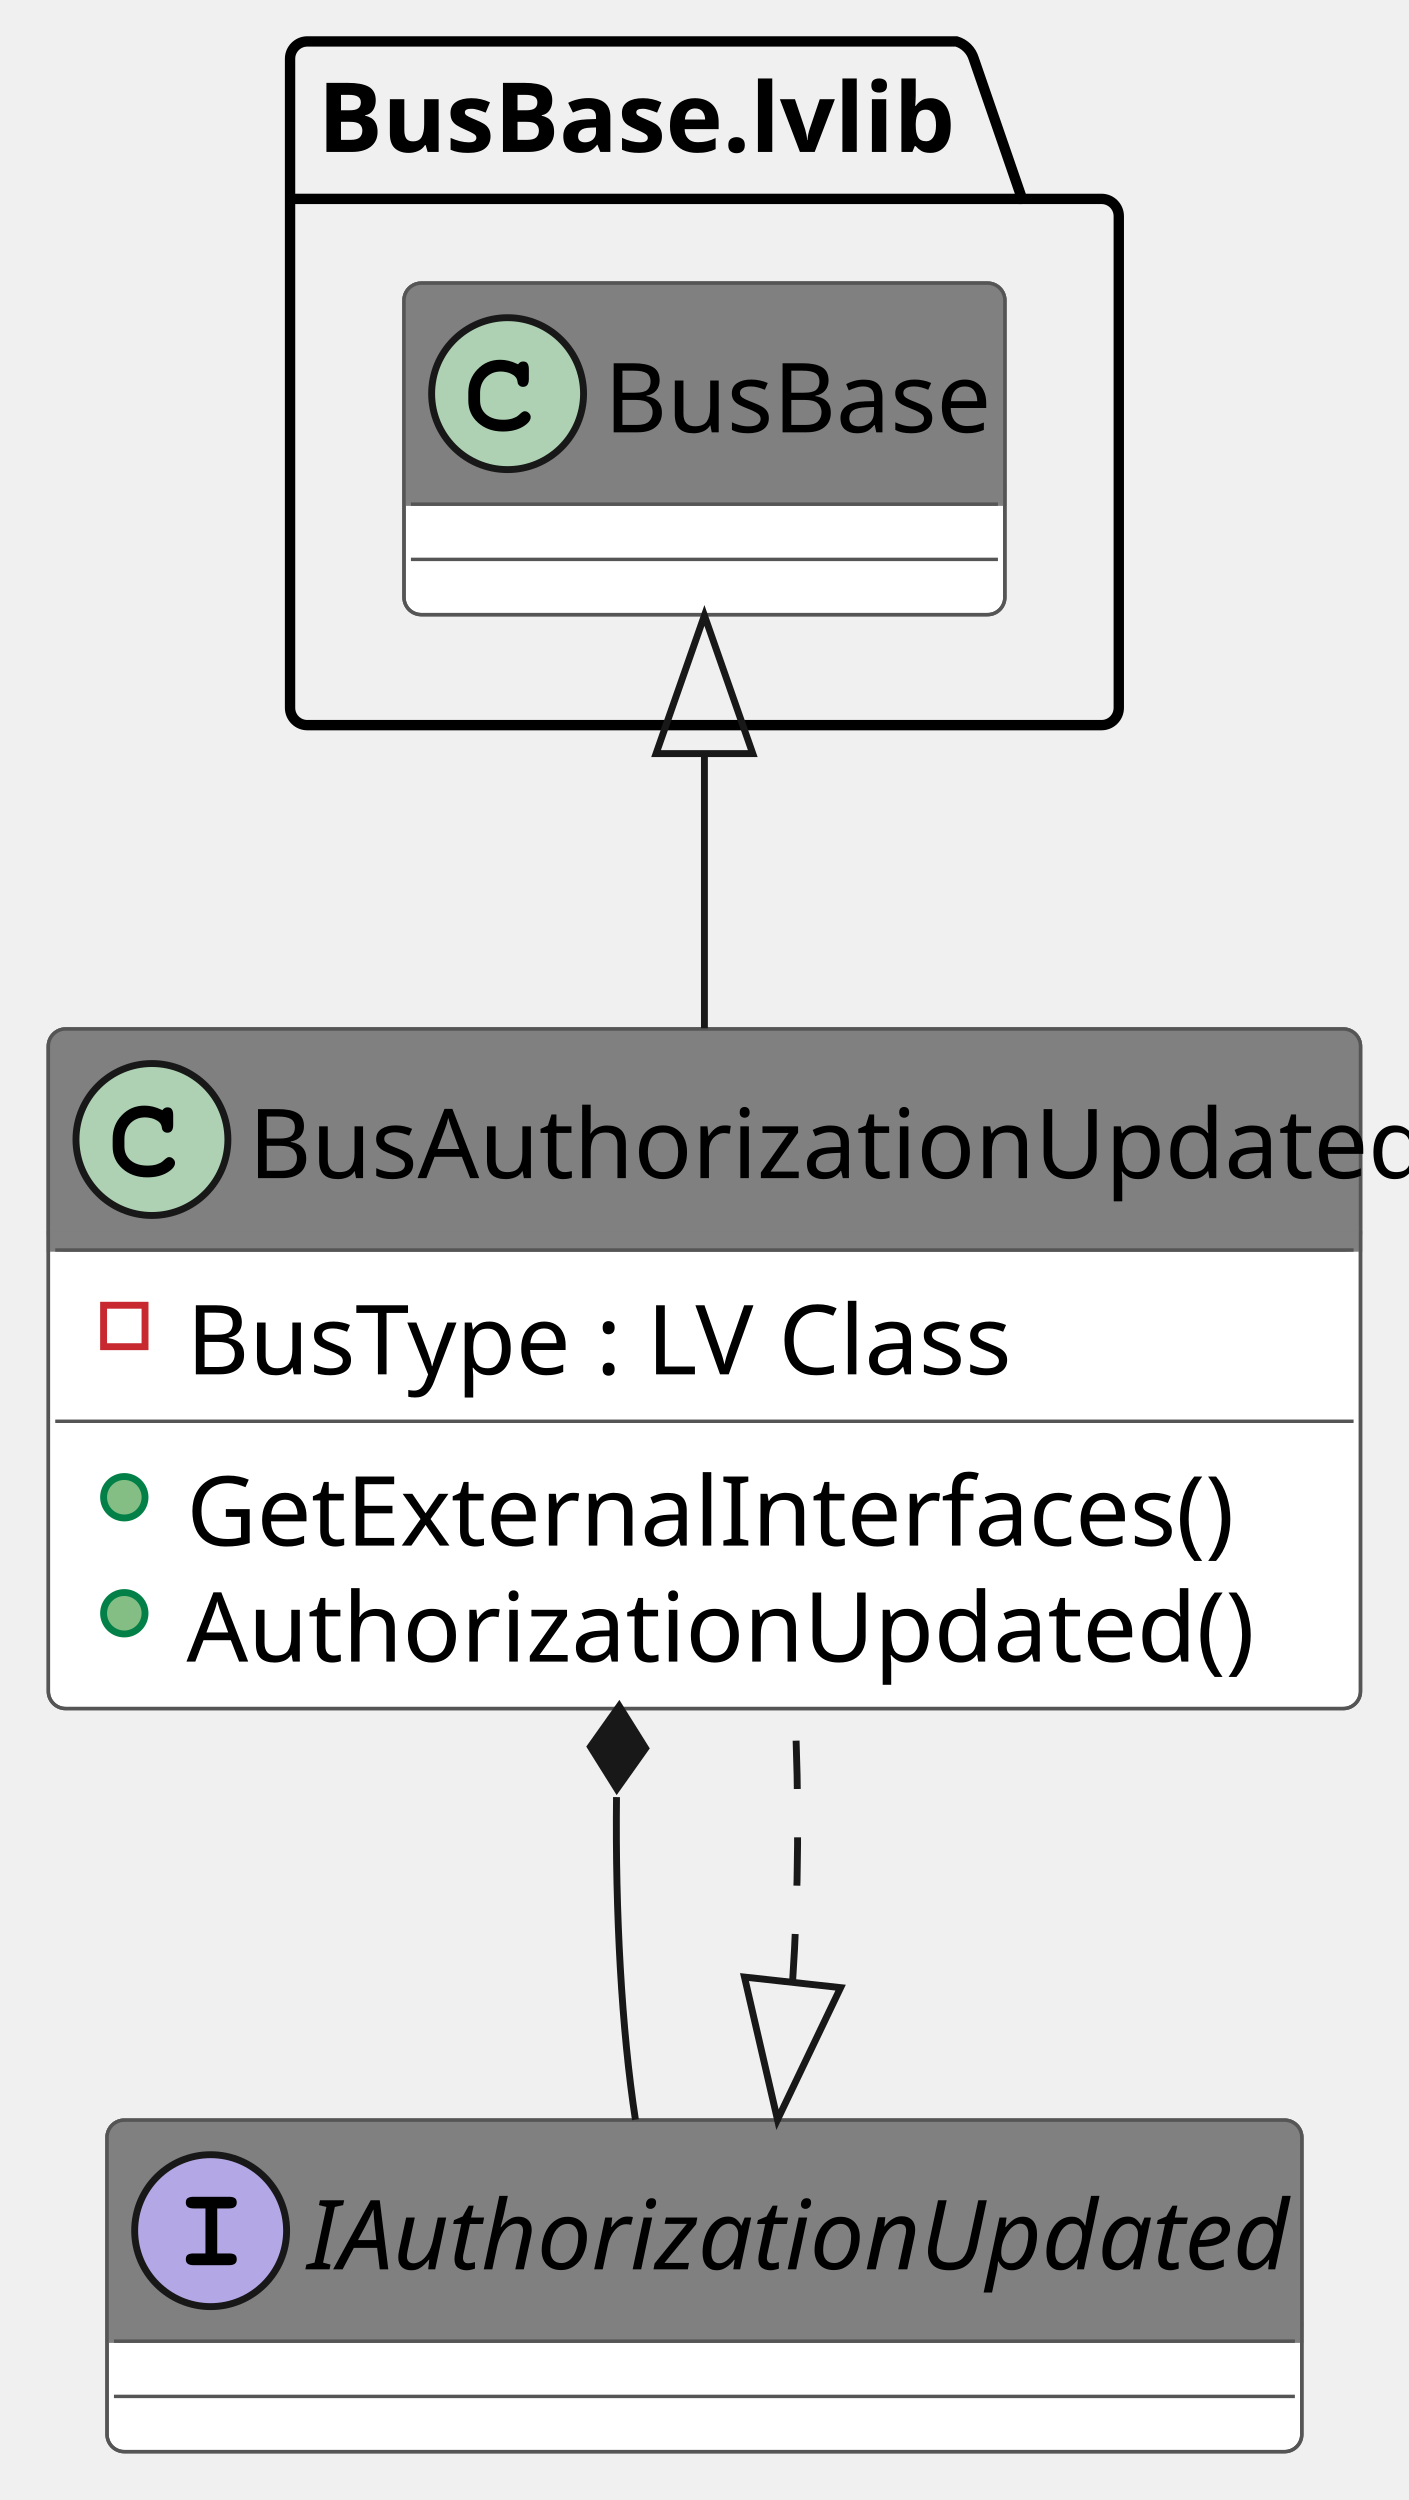
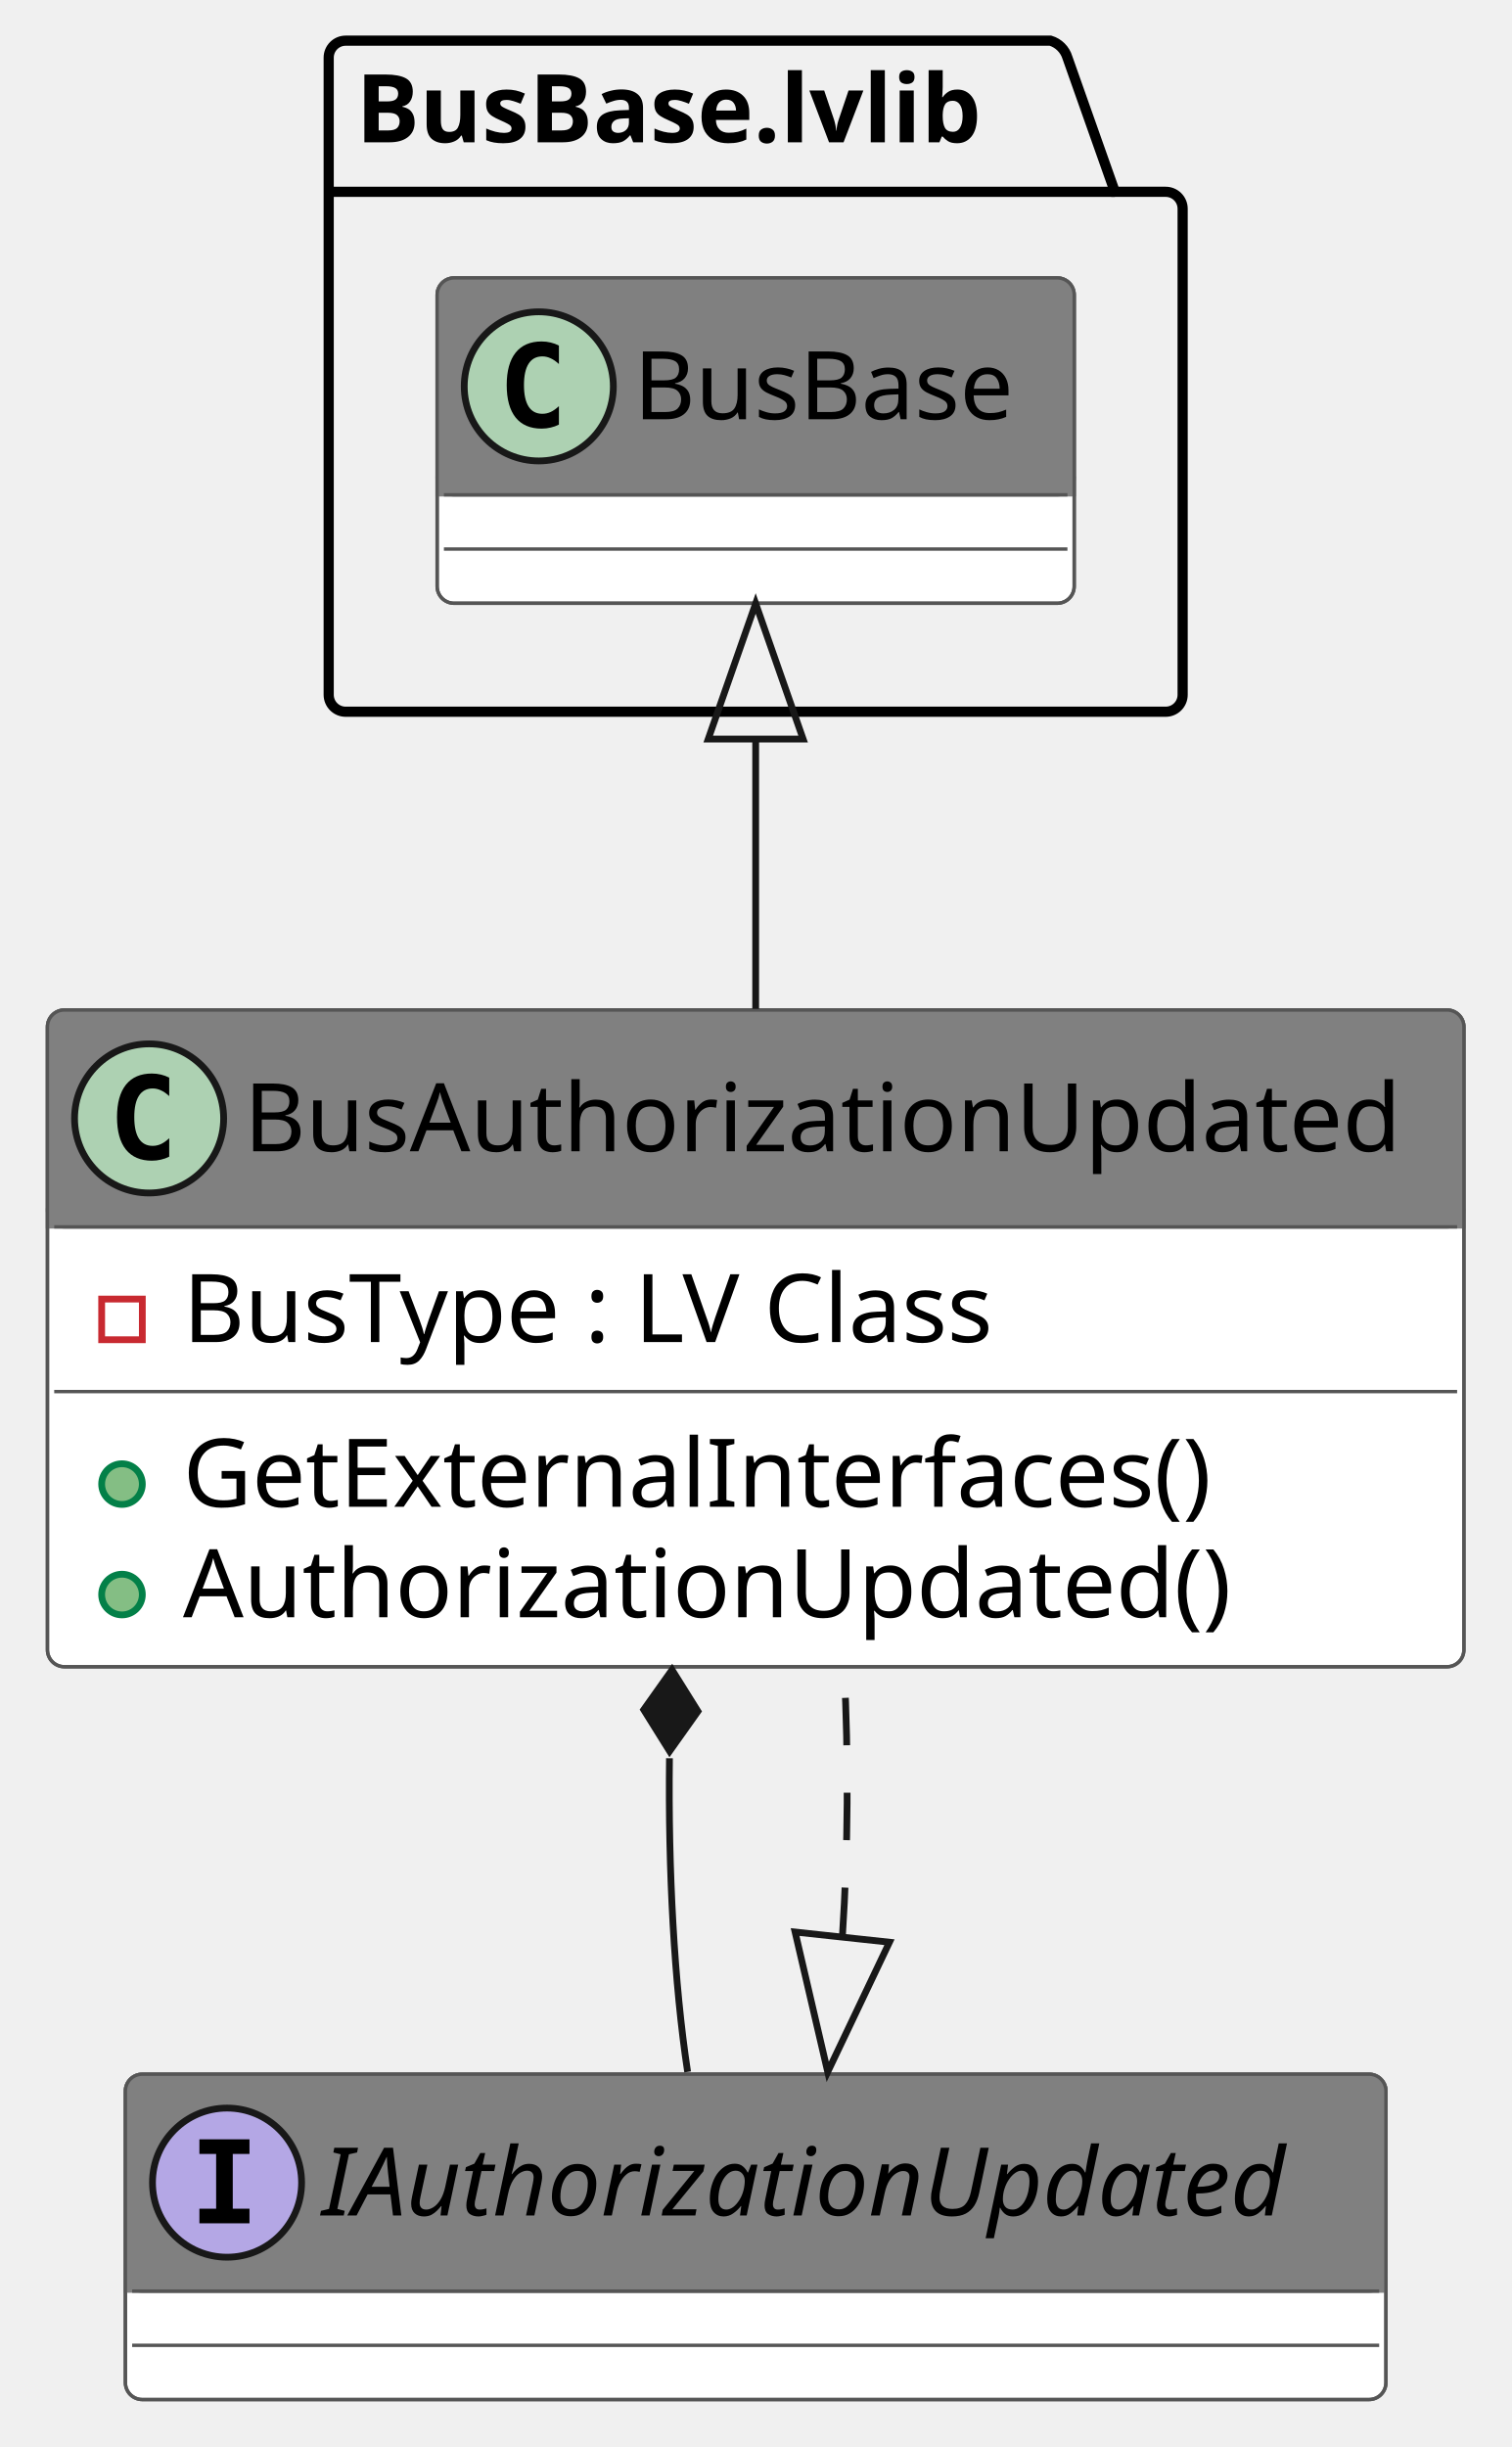
- <svg xmlns="http://www.w3.org/2000/svg" contentStyleType="text/css" height="362px" preserveAspectRatio="none" style="width:204px;height:362px;background:#FFFFFF;" version="1.1" viewBox="0 0 204 362" width="204px" zoomAndPan="magnify">
+ <svg xmlns="http://www.w3.org/2000/svg" contentStyleType="text/css" height="361px" preserveAspectRatio="none" style="width:223px;height:361px;background:#FFFFFF;" version="1.1" viewBox="0 0 223 361" width="223px" zoomAndPan="magnify">
  <defs />
  <g>
    <g id="cluster_BusBase.lvlib">
-       <path d="M44.5,6 L138.5,6 A3.75,3.75 0 0 1 141,8.5 L148,28.8 L159.5,28.8 A2.5,2.5 0 0 1 162,31.3 L162,102.5 A2.5,2.5 0 0 1 159.5,105 L44.5,105 A2.5,2.5 0 0 1 42,102.5 L42,8.5 A2.5,2.5 0 0 1 44.5,6 " style="stroke:#000000;stroke-width:1.5;fill:none;" />
-       <line style="stroke:#000000;stroke-width:1.5;fill:none;" x1="42" x2="148" y1="28.8" y2="28.8" />
-       <text fill="#000000" font-family="sans-serif" font-size="14" font-weight="bold" lengthAdjust="spacing" textLength="93" x="46" y="22">BusBase.lvlib</text>
+       <path d="M51,6 L155,6 A3.75,3.75 0 0 1 157.5,8.5 L164.5,28.297 L172,28.297 A2.5,2.5 0 0 1 174.5,30.797 L174.5,102.5 A2.5,2.5 0 0 1 172,105 L51,105 A2.5,2.5 0 0 1 48.5,102.5 L48.5,8.5 A2.5,2.5 0 0 1 51,6 " fill="none" style="stroke:#000000;stroke-width:1.5;" />
+       <line style="stroke:#000000;stroke-width:1.5;" x1="48.5" x2="164.5" y1="28.297" y2="28.297" />
+       <text fill="#000000" font-family="sans-serif" font-size="14" font-weight="bold" lengthAdjust="spacing" textLength="103" x="52.5" y="20.995">BusBase.lvlib</text>
    </g>
    <g id="elem_BusBase.lvlib:BusBase">
-       <rect fill="#FFFFFF" height="48" id="BusBase.lvlib:BusBase" rx="2.5" ry="2.5" style="stroke:#555555;stroke-width:0.5;" width="87" x="58.5" y="41" />
-       <rect fill="#808080" height="32" rx="2.5" ry="2.5" style="stroke:#808080;stroke-width:0.5;" width="87" x="58.5" y="41" />
-       <rect fill="#808080" height="2.5" style="stroke:#808080;stroke-width:0.5;" width="87" x="58.5" y="70.5" />
-       <rect fill="none" height="48" id="BusBase.lvlib:BusBase" rx="2.5" ry="2.5" style="stroke:#555555;stroke-width:0.5;" width="87" x="58.5" y="41" />
-       <ellipse cx="73.5" cy="57" fill="#ADD1B2" rx="11" ry="11" style="stroke:#181818;stroke-width:1.0;" />
-       <path d="M72.859,60.781 Q73.656,60.781 74.219,60.594 Q74.797,60.391 75.031,60.172 Q75.281,59.938 75.516,59.75 Q75.766,59.547 75.984,59.547 Q76.328,59.547 76.578,59.812 Q76.844,60.062 76.844,60.391 Q76.844,61.125 75.672,61.812 Q74.516,62.484 72.812,62.484 Q70.656,62.484 69.234,61.219 Q67.812,59.953 67.812,58.016 L67.812,56.891 Q67.812,54.859 69.141,53.484 Q70.469,52.094 72.438,52.094 Q73.625,52.094 74.844,52.672 L75.016,52.75 Q75.312,52.344 75.734,52.344 Q76.219,52.344 76.391,52.641 Q76.578,52.922 76.578,53.469 L76.578,54.891 Q76.578,56.016 75.734,56.016 Q75.422,56.016 75.219,55.844 Q75.031,55.672 74.984,55.531 Q74.953,55.375 74.906,55.109 Q74.797,54.594 74.281,54.281 Q73.766,53.969 73.312,53.891 Q72.875,53.797 72.5,53.797 Q71.219,53.797 70.359,54.672 Q69.516,55.547 69.516,56.891 L69.516,57.984 Q69.516,59.266 70.422,60.031 Q71.328,60.781 72.859,60.781 Z " fill="#000000" />
-       <text fill="#000000" font-family="sans-serif" font-size="14" lengthAdjust="spacing" textLength="55" x="87.5" y="62.6">BusBase</text>
-       <line style="stroke:#555555;stroke-width:0.5;" x1="59.5" x2="144.5" y1="73" y2="73" />
-       <line style="stroke:#555555;stroke-width:0.5;" x1="59.5" x2="144.5" y1="81" y2="81" />
+       <rect fill="#FFFFFF" height="48" id="BusBase.lvlib:BusBase" rx="2.5" ry="2.5" style="stroke:#555555;stroke-width:0.5;" width="94" x="64.5" y="41" />
+       <rect fill="#808080" height="32" rx="2.5" ry="2.5" style="stroke:#808080;stroke-width:0.5;" width="94" x="64.5" y="41" />
+       <rect fill="#808080" height="2.5" style="stroke:#808080;stroke-width:0.5;" width="94" x="64.5" y="70.5" />
+       <rect fill="none" height="48" id="BusBase.lvlib:BusBase" rx="2.5" ry="2.5" style="stroke:#555555;stroke-width:0.5;" width="94" x="64.5" y="41" />
+       <ellipse cx="79.5" cy="57" fill="#ADD1B2" rx="11" ry="11" style="stroke:#181818;stroke-width:1.0;" />
+       <path d="M82.469,62.641 Q81.891,62.938 81.25,63.078 Q80.609,63.234 79.906,63.234 Q77.406,63.234 76.078,61.594 Q74.766,59.938 74.766,56.812 Q74.766,53.688 76.078,52.031 Q77.406,50.375 79.906,50.375 Q80.609,50.375 81.25,50.531 Q81.906,50.688 82.469,50.984 L82.469,53.703 Q81.844,53.125 81.25,52.859 Q80.656,52.578 80.031,52.578 Q78.688,52.578 78,53.656 Q77.312,54.719 77.312,56.812 Q77.312,58.906 78,59.984 Q78.688,61.047 80.031,61.047 Q80.656,61.047 81.25,60.781 Q81.844,60.5 82.469,59.922 L82.469,62.641 Z " fill="#000000" />
+       <text fill="#000000" font-family="sans-serif" font-size="14" lengthAdjust="spacing" textLength="62" x="93.5" y="61.847">BusBase</text>
+       <line style="stroke:#555555;stroke-width:0.5;" x1="65.5" x2="157.5" y1="73" y2="73" />
+       <line style="stroke:#555555;stroke-width:0.5;" x1="65.5" x2="157.5" y1="81" y2="81" />
    </g>
    <g id="elem_BusAuthorizationUpdated">
-       <rect codeLine="8" fill="#FFFFFF" height="98.4" id="BusAuthorizationUpdated" rx="2.5" ry="2.5" style="stroke:#555555;stroke-width:0.5;" width="190" x="7" y="149" />
-       <rect fill="#808080" height="32" rx="2.5" ry="2.5" style="stroke:#808080;stroke-width:0.5;" width="190" x="7" y="149" />
-       <rect fill="#808080" height="2.5" style="stroke:#808080;stroke-width:0.5;" width="190" x="7" y="178.5" />
-       <rect codeLine="8" fill="none" height="98.4" id="BusAuthorizationUpdated" rx="2.5" ry="2.5" style="stroke:#555555;stroke-width:0.5;" width="190" x="7" y="149" />
+       <rect codeLine="8" fill="#FFFFFF" height="96.891" id="BusAuthorizationUpdated" rx="2.5" ry="2.5" style="stroke:#555555;stroke-width:0.5;" width="209" x="7" y="149" />
+       <rect fill="#808080" height="32" rx="2.5" ry="2.5" style="stroke:#808080;stroke-width:0.5;" width="209" x="7" y="149" />
+       <rect fill="#808080" height="2.5" style="stroke:#808080;stroke-width:0.5;" width="209" x="7" y="178.5" />
+       <rect codeLine="8" fill="none" height="96.891" id="BusAuthorizationUpdated" rx="2.5" ry="2.5" style="stroke:#555555;stroke-width:0.5;" width="209" x="7" y="149" />
      <ellipse cx="22" cy="165" fill="#ADD1B2" rx="11" ry="11" style="stroke:#181818;stroke-width:1.0;" />
-       <path d="M21.359,168.781 Q22.156,168.781 22.719,168.594 Q23.297,168.391 23.531,168.172 Q23.781,167.938 24.016,167.75 Q24.266,167.547 24.484,167.547 Q24.828,167.547 25.078,167.812 Q25.344,168.062 25.344,168.391 Q25.344,169.125 24.172,169.812 Q23.016,170.484 21.312,170.484 Q19.156,170.484 17.734,169.219 Q16.312,167.953 16.312,166.016 L16.312,164.891 Q16.312,162.859 17.641,161.484 Q18.969,160.094 20.938,160.094 Q22.125,160.094 23.344,160.672 L23.516,160.75 Q23.812,160.344 24.234,160.344 Q24.719,160.344 24.891,160.641 Q25.078,160.922 25.078,161.469 L25.078,162.891 Q25.078,164.016 24.234,164.016 Q23.922,164.016 23.719,163.844 Q23.531,163.672 23.484,163.531 Q23.453,163.375 23.406,163.109 Q23.297,162.594 22.781,162.281 Q22.266,161.969 21.812,161.891 Q21.375,161.797 21,161.797 Q19.719,161.797 18.859,162.672 Q18.016,163.547 18.016,164.891 L18.016,165.984 Q18.016,167.266 18.922,168.031 Q19.828,168.781 21.359,168.781 Z " fill="#000000" />
-       <text fill="#000000" font-family="sans-serif" font-size="14" lengthAdjust="spacing" textLength="158" x="36" y="170.6">BusAuthorizationUpdated</text>
-       <line style="stroke:#555555;stroke-width:0.5;" x1="8" x2="196" y1="181" y2="181" />
-       <rect fill="none" height="6" style="stroke:#C82930;stroke-width:1.0;" width="6" x="15" y="189" />
-       <text fill="#000000" font-family="sans-serif" font-size="14" lengthAdjust="spacing" textLength="123" x="27" y="199">BusType : LV Class</text>
-       <line style="stroke:#555555;stroke-width:0.5;" x1="8" x2="196" y1="205.8" y2="205.8" />
-       <ellipse cx="18" cy="216.8" fill="#84BE84" rx="3" ry="3" style="stroke:#038048;stroke-width:1.0;" />
-       <text fill="#000000" font-family="sans-serif" font-size="14" lengthAdjust="spacing" textLength="144" x="27" y="223.8">GetExternalInterfaces()</text>
-       <ellipse cx="18" cy="233.6" fill="#84BE84" rx="3" ry="3" style="stroke:#038048;stroke-width:1.0;" />
-       <text fill="#000000" font-family="sans-serif" font-size="14" lengthAdjust="spacing" textLength="144" x="27" y="240.6">AuthorizationUpdated()</text>
+       <path d="M24.969,170.641 Q24.391,170.938 23.75,171.078 Q23.109,171.234 22.406,171.234 Q19.906,171.234 18.578,169.594 Q17.266,167.938 17.266,164.812 Q17.266,161.688 18.578,160.031 Q19.906,158.375 22.406,158.375 Q23.109,158.375 23.75,158.531 Q24.406,158.688 24.969,158.984 L24.969,161.703 Q24.344,161.125 23.75,160.859 Q23.156,160.578 22.531,160.578 Q21.188,160.578 20.5,161.656 Q19.812,162.719 19.812,164.812 Q19.812,166.906 20.5,167.984 Q21.188,169.047 22.531,169.047 Q23.156,169.047 23.75,168.781 Q24.344,168.5 24.969,167.922 L24.969,170.641 Z " fill="#000000" />
+       <text fill="#000000" font-family="sans-serif" font-size="14" lengthAdjust="spacing" textLength="177" x="36" y="169.847">BusAuthorizationUpdated</text>
+       <line style="stroke:#555555;stroke-width:0.5;" x1="8" x2="215" y1="181" y2="181" />
+       <rect fill="none" height="6" style="stroke:#C82930;stroke-width:1.0;" width="6" x="15" y="191.648" />
+       <text fill="#000000" font-family="sans-serif" font-size="14" lengthAdjust="spacing" textLength="131" x="27" y="197.995">BusType : LV Class</text>
+       <line style="stroke:#555555;stroke-width:0.5;" x1="8" x2="215" y1="205.297" y2="205.297" />
+       <ellipse cx="18" cy="218.945" fill="#84BE84" rx="3" ry="3" style="stroke:#038048;stroke-width:1.0;" />
+       <text fill="#000000" font-family="sans-serif" font-size="14" lengthAdjust="spacing" textLength="158" x="27" y="222.292">GetExternalInterfaces()</text>
+       <ellipse cx="18" cy="235.242" fill="#84BE84" rx="3" ry="3" style="stroke:#038048;stroke-width:1.0;" />
+       <text fill="#000000" font-family="sans-serif" font-size="14" lengthAdjust="spacing" textLength="160" x="27" y="238.589">AuthorizationUpdated()</text>
    </g>
    <g id="elem_IAuthorizationUpdated">
-       <rect codeLine="16" fill="#FFFFFF" height="48" id="IAuthorizationUpdated" rx="2.5" ry="2.5" style="stroke:#555555;stroke-width:0.5;" width="173" x="15.5" y="307" />
-       <rect fill="#808080" height="32" rx="2.5" ry="2.5" style="stroke:#808080;stroke-width:0.5;" width="173" x="15.5" y="307" />
-       <rect fill="#808080" height="2.5" style="stroke:#808080;stroke-width:0.5;" width="173" x="15.5" y="336.5" />
-       <rect codeLine="16" fill="none" height="48" id="IAuthorizationUpdated" rx="2.5" ry="2.5" style="stroke:#555555;stroke-width:0.5;" width="173" x="15.5" y="307" />
-       <ellipse cx="30.5" cy="323" fill="#B4A7E5" rx="11" ry="11" style="stroke:#181818;stroke-width:1.0;" />
-       <path d="M33.172,326.297 Q33.719,326.297 34,326.484 Q34.281,326.656 34.281,327.156 Q34.281,328 33.172,328 L28.031,328 Q26.906,328 26.906,327.156 Q26.906,326.656 27.188,326.484 Q27.484,326.297 28.031,326.297 L29.75,326.297 L29.75,319.781 L28.031,319.781 Q26.906,319.781 26.906,318.938 Q26.906,318.453 27.188,318.281 Q27.484,318.094 28.031,318.094 L33.172,318.094 Q33.719,318.094 34,318.281 Q34.281,318.453 34.281,318.938 Q34.281,319.781 33.172,319.781 L31.453,319.781 L31.453,326.297 L33.172,326.297 Z " fill="#000000" />
-       <text fill="#000000" font-family="sans-serif" font-size="14" font-style="italic" lengthAdjust="spacing" textLength="141" x="44.5" y="328.6">IAuthorizationUpdated</text>
-       <line style="stroke:#555555;stroke-width:0.5;" x1="16.5" x2="187.5" y1="339" y2="339" />
-       <line style="stroke:#555555;stroke-width:0.5;" x1="16.5" x2="187.5" y1="347" y2="347" />
+       <rect codeLine="16" fill="#FFFFFF" height="48" id="IAuthorizationUpdated" rx="2.5" ry="2.5" style="stroke:#555555;stroke-width:0.5;" width="186" x="18.5" y="306" />
+       <rect fill="#808080" height="32" rx="2.5" ry="2.5" style="stroke:#808080;stroke-width:0.5;" width="186" x="18.5" y="306" />
+       <rect fill="#808080" height="2.5" style="stroke:#808080;stroke-width:0.5;" width="186" x="18.5" y="335.5" />
+       <rect codeLine="16" fill="none" height="48" id="IAuthorizationUpdated" rx="2.5" ry="2.5" style="stroke:#555555;stroke-width:0.5;" width="186" x="18.5" y="306" />
+       <ellipse cx="33.5" cy="322" fill="#B4A7E5" rx="11" ry="11" style="stroke:#181818;stroke-width:1.0;" />
+       <path d="M29.422,317.766 L29.422,315.609 L36.812,315.609 L36.812,317.766 L34.344,317.766 L34.344,325.844 L36.812,325.844 L36.812,328 L29.422,328 L29.422,325.844 L31.891,325.844 L31.891,317.766 L29.422,317.766 Z " fill="#000000" />
+       <text fill="#000000" font-family="sans-serif" font-size="14" font-style="italic" lengthAdjust="spacing" textLength="154" x="47.5" y="326.847">IAuthorizationUpdated</text>
+       <line style="stroke:#555555;stroke-width:0.5;" x1="19.5" x2="203.5" y1="338" y2="338" />
+       <line style="stroke:#555555;stroke-width:0.5;" x1="19.5" x2="203.5" y1="346" y2="346" />
    </g>
    <g id="link_BusBase.lvlib:BusBase_BusAuthorizationUpdated">
-       <path codeLine="14" d="M102,109.44 C102,122.09 102,135.97 102,148.89 " fill="none" id="BusBase.lvlib:BusBase-backto-BusAuthorizationUpdated" style="stroke:#181818;stroke-width:1.0;" />
-       <polygon fill="none" points="95,109.12,102,89.12,109,109.12,95,109.12" style="stroke:#181818;stroke-width:1.0;" />
+       <path codeLine="14" d="M111.5,109.37 C111.5,122.03 111.5,135.93 111.5,148.84 " fill="none" id="BusBase.lvlib:BusBase-backto-BusAuthorizationUpdated" style="stroke:#181818;stroke-width:1.0;" />
+       <polygon fill="none" points="104.5,109.03,111.5,89.03,118.5,109.03,104.5,109.03" style="stroke:#181818;stroke-width:1.0;" />
    </g>
    <g id="link_IAuthorizationUpdated_BusAuthorizationUpdated">
-       <path codeLine="15" d="M114.76,287.03 C115.63,274.24 115.73,260.13 115.06,247.04 " fill="none" id="IAuthorizationUpdated-backto-BusAuthorizationUpdated" style="stroke:#181818;stroke-width:1.0;stroke-dasharray:7.0,7.0;" />
-       <polygon fill="none" points="121.72,287.81,112.58,306.93,107.8,286.28,121.72,287.81" style="stroke:#181818;stroke-width:1.0;" />
+       <path codeLine="15" d="M124.31,285.46 C125.14,272.91 125.22,259.15 124.56,246.35 " fill="none" id="IAuthorizationUpdated-backto-BusAuthorizationUpdated" style="stroke:#181818;stroke-width:1.0;stroke-dasharray:7.0,7.0;" />
+       <polygon fill="none" points="131.24,286.53,122.13,305.66,117.32,285.03,131.24,286.53" style="stroke:#181818;stroke-width:1.0;" />
    </g>
    <g id="link_BusAuthorizationUpdated_IAuthorizationUpdated">
-       <path codeLine="18" d="M89.27,260.22 C89.09,276.86 90,293.87 92.01,306.93 " fill="none" id="BusAuthorizationUpdated-backto-IAuthorizationUpdated" style="stroke:#181818;stroke-width:1.0;" />
-       <polygon fill="#181818" points="89.66,247.04,85.49,252.923,89.317,259.035,93.487,253.152,89.66,247.04" style="stroke:#181818;stroke-width:1.0;" />
+       <path codeLine="18" d="M98.78,259.39 C98.58,275.85 99.48,292.67 101.46,305.66 " fill="none" id="BusAuthorizationUpdated-backto-IAuthorizationUpdated" style="stroke:#181818;stroke-width:1.0;" />
+       <polygon fill="#181818" points="99.16,246.35,94.984,252.229,98.804,258.345,102.98,252.466,99.16,246.35" style="stroke:#181818;stroke-width:1.0;" />
    </g>
  </g>
</svg>
